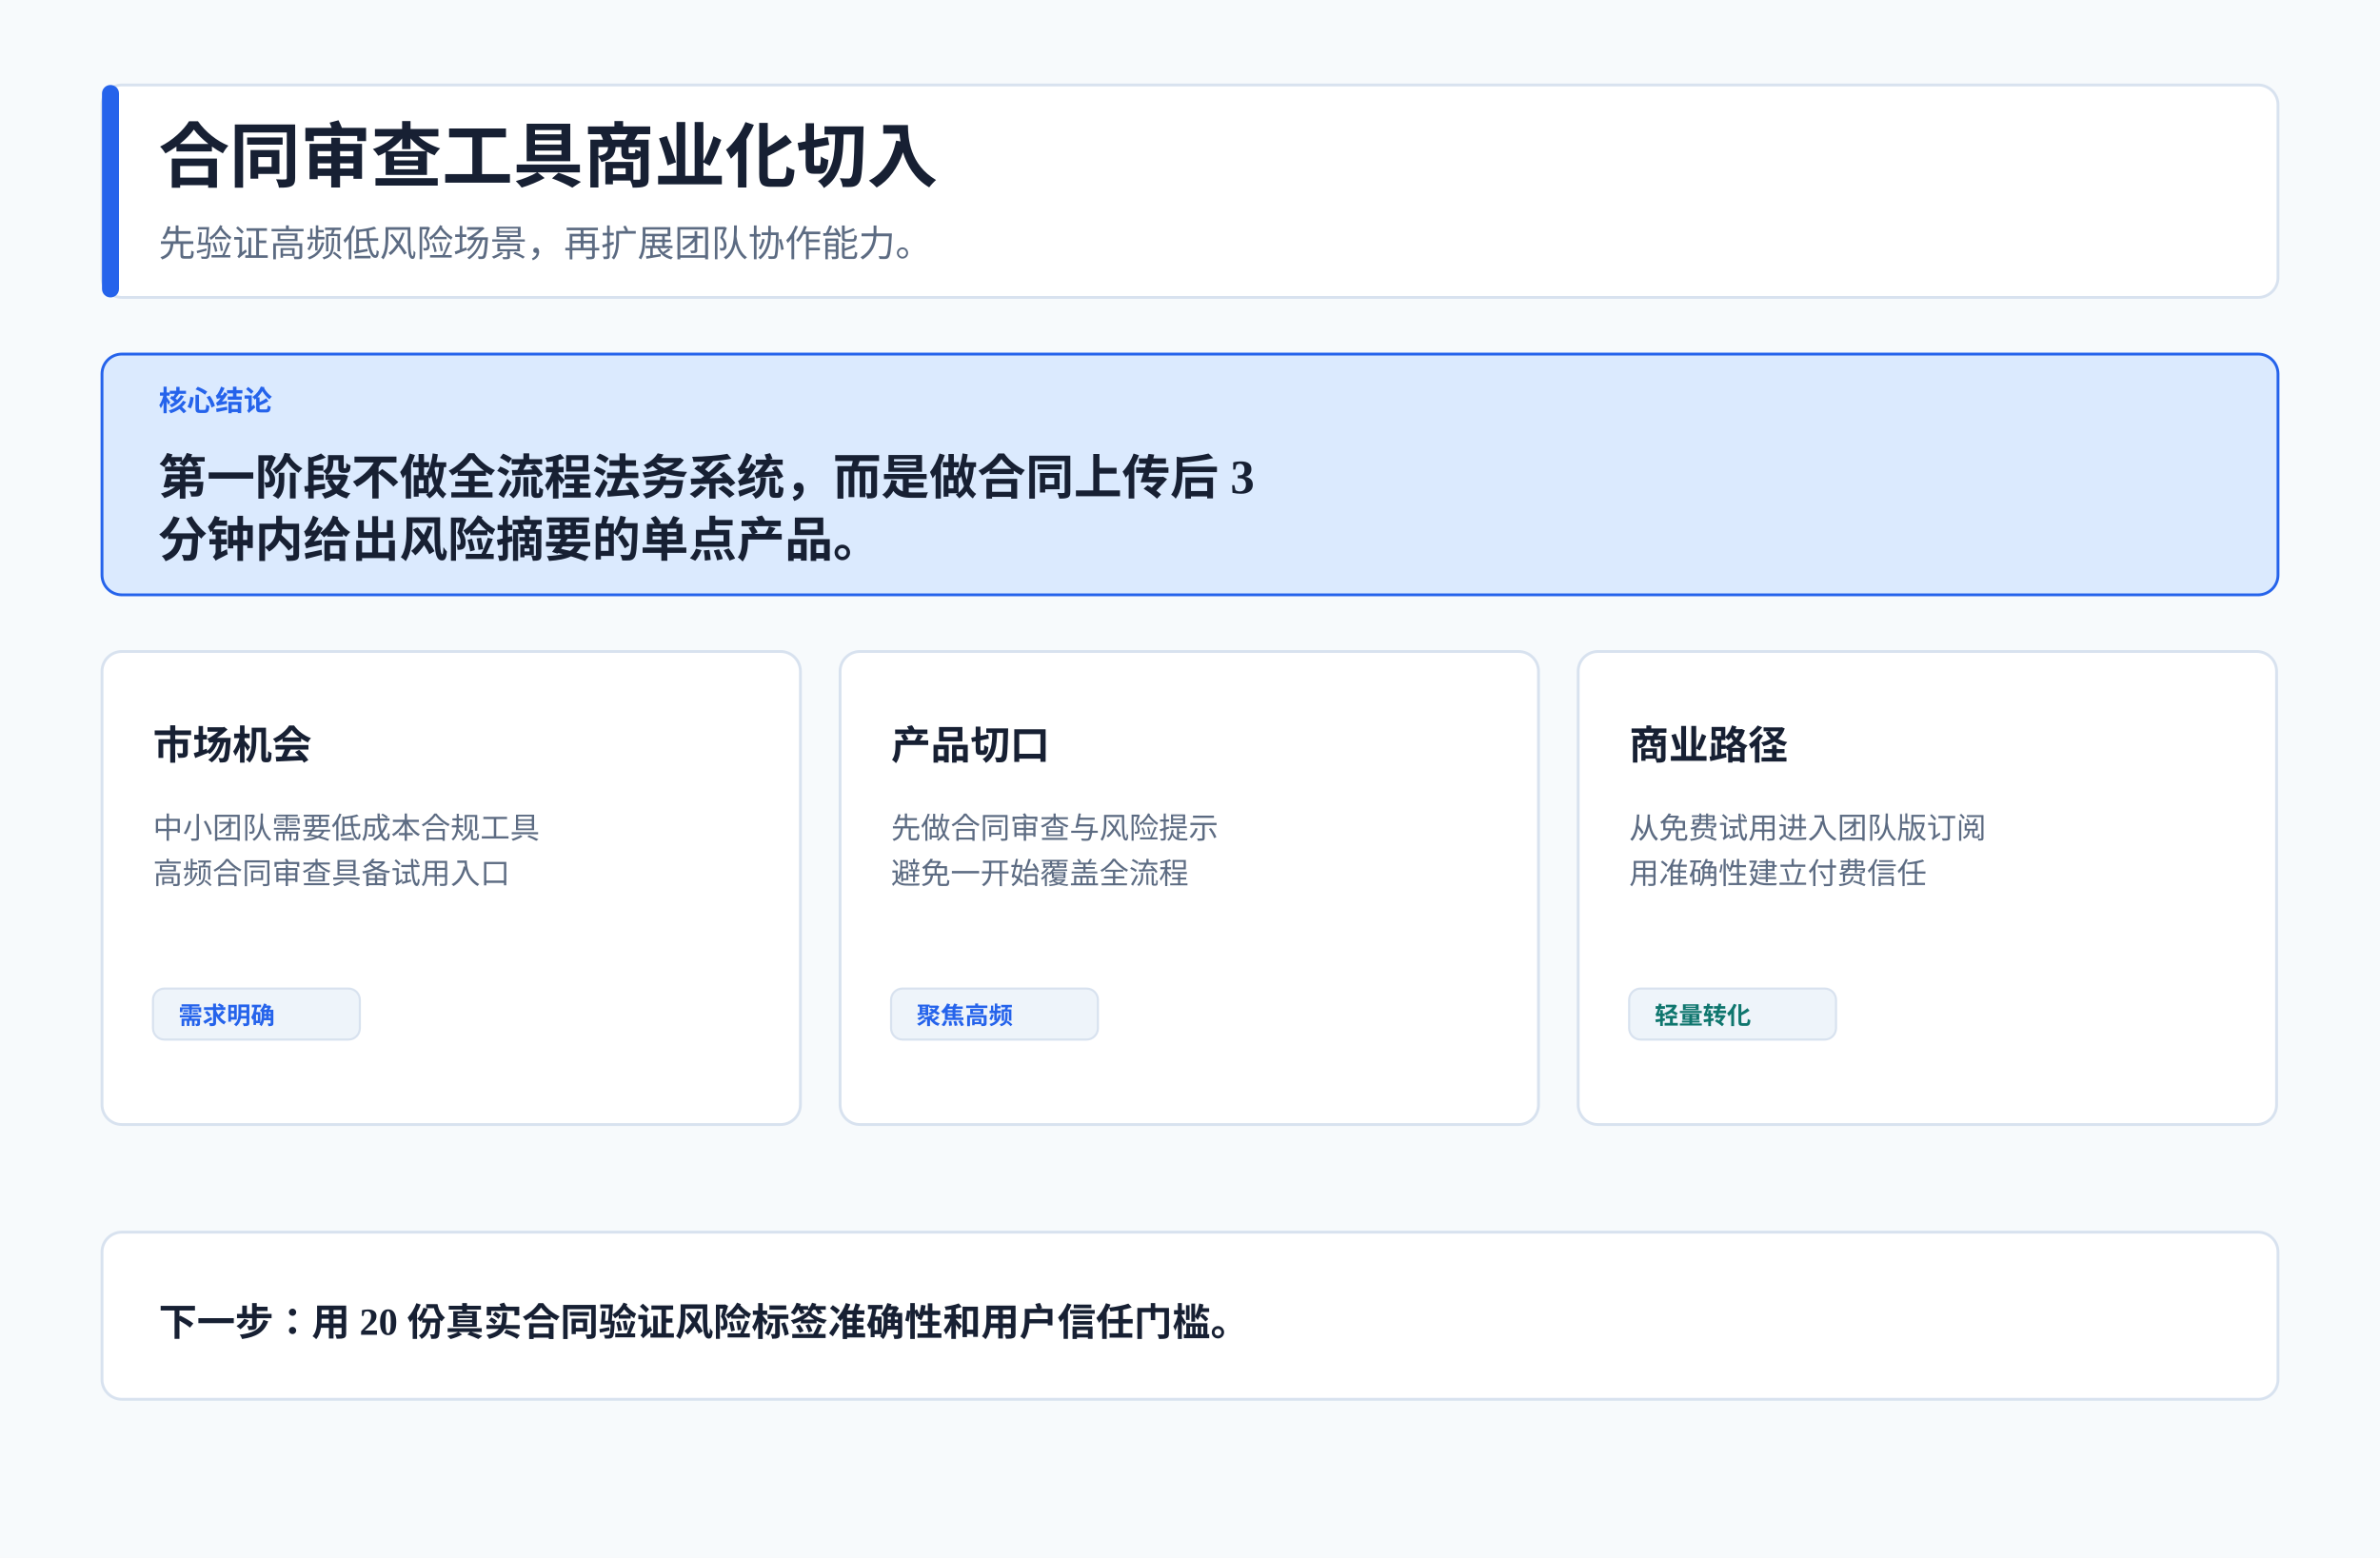
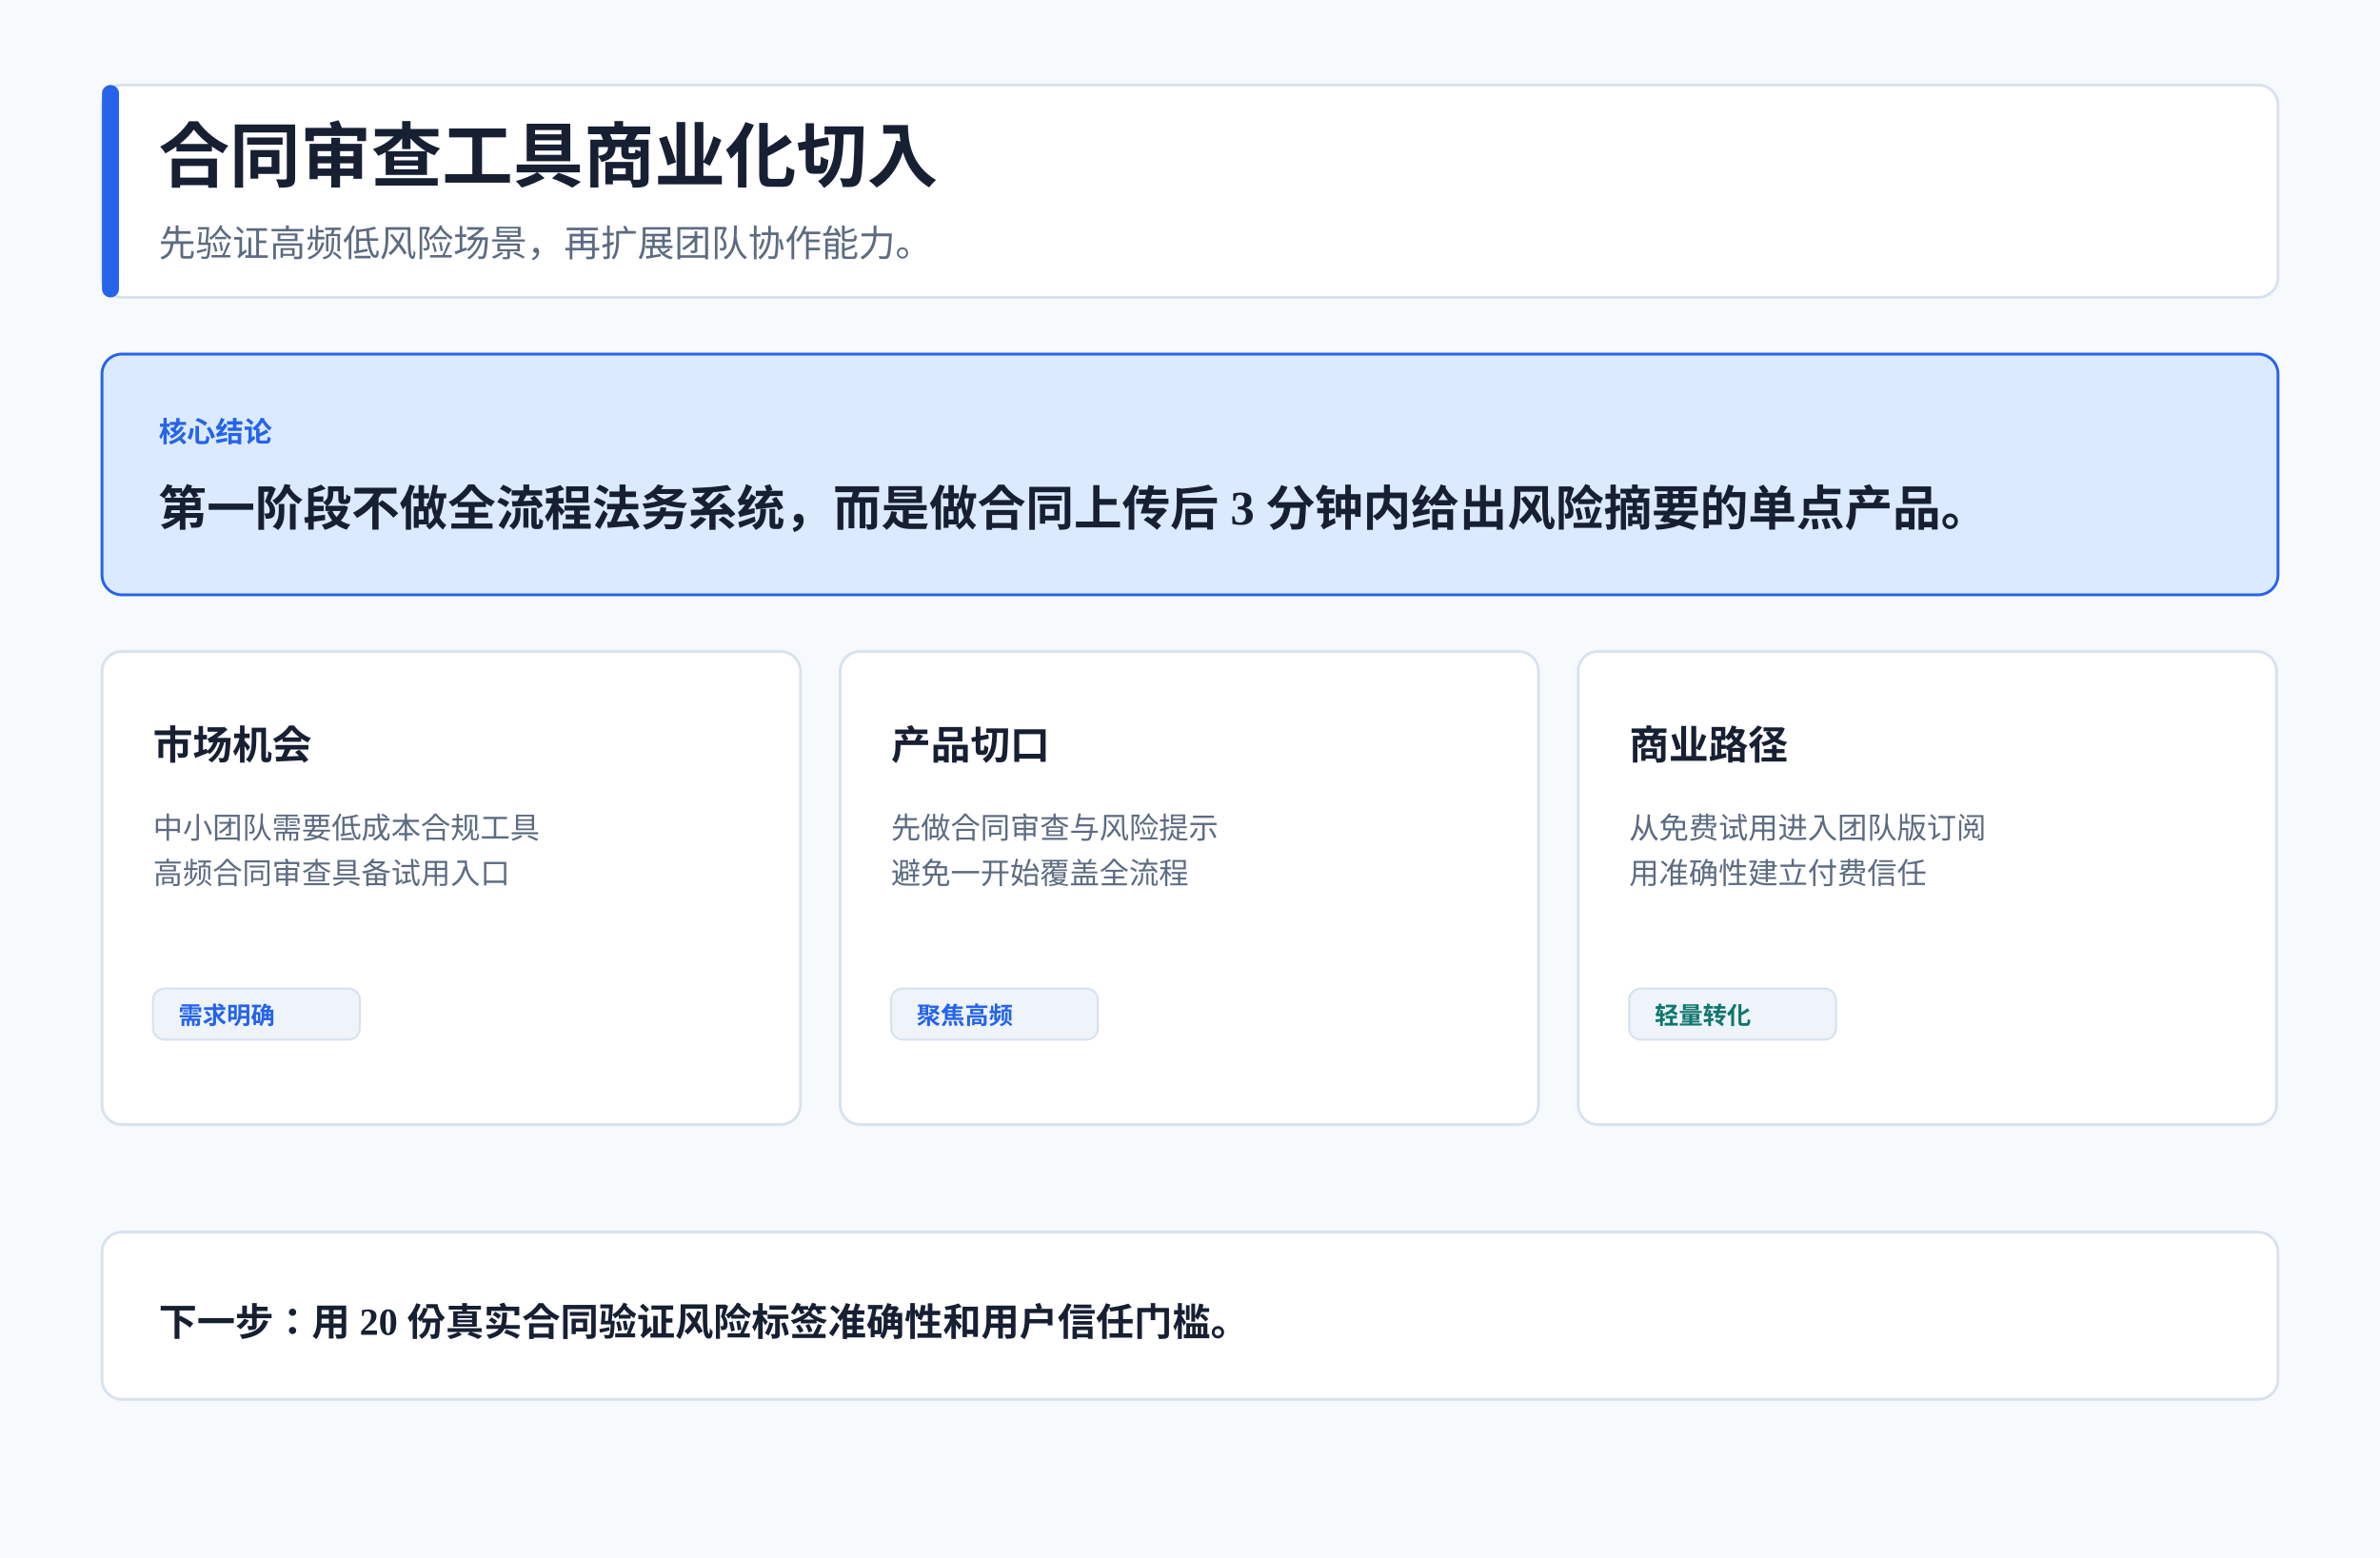
<svg xmlns="http://www.w3.org/2000/svg" width="1680" height="1100" viewBox="0 0 1680 1100">
  <defs>
    <marker id="arrow" markerWidth="12" markerHeight="12" refX="9" refY="4" orient="auto" markerUnits="strokeWidth">
      <path d="M0 0 L10 4 L0 8 z" fill="#2563EB" />
    </marker>
  </defs>
  <rect x="0" y="0" width="1680" height="1100" fill="#F7FAFC" />
  <rect x="72" y="60" width="1536" height="150" rx="14" fill="#FFFFFF" stroke="#D8E2EF" stroke-width="2" />
  <rect x="72" y="60" width="12" height="150" rx="6" fill="#2563EB" />
  <text x="112" y="128" font-size="50" fill="#172033" font-weight="700">
    <tspan x="112" dy="0">合同审查工具商业化切入</tspan>
  </text>
  <text x="112" y="181" font-size="26" fill="#5C6B82" font-weight="400">
    <tspan x="112" dy="0">先验证高频低风险场景，再扩展团队协作能力。</tspan>
  </text>
  <rect x="72" y="250" width="1536" height="170" rx="14" fill="#DBEAFE" stroke="#2563EB" stroke-width="2" />
-   <text x="112" y="290" font-size="20" fill="#2563EB" font-weight="700">
+   <text x="112" y="312" font-size="20" fill="#2563EB" font-weight="700">
    <tspan x="112" dy="0">核心结论</tspan>
  </text>
-   <text x="112" y="349" font-size="34" fill="#172033" font-weight="700">
-     <tspan x="112" dy="0">第一阶段不做全流程法务系统，而是做合同上传后 3</tspan>
-     <tspan x="112" dy="44">分钟内给出风险摘要的单点产品。</tspan>
+   <text x="112" y="371" font-size="34" fill="#172033" font-weight="700">
+     <tspan x="112" dy="0">第一阶段不做全流程法务系统，而是做合同上传后 3 分钟内给出风险摘要的单点产品。</tspan>
  </text>
  <rect x="72" y="460" width="493" height="334" rx="14" fill="#FFFFFF" stroke="#D8E2EF" stroke-width="2" />
  <text x="108" y="536" font-size="28" fill="#172033" font-weight="700">
    <tspan x="108" dy="0">市场机会</tspan>
  </text>
  <text x="108" y="592" font-size="21" fill="#5C6B82" font-weight="400">
    <tspan x="108" dy="0">中小团队需要低成本合规工具</tspan>
    <tspan x="108" dy="32">高频合同审查具备试用入口</tspan>
  </text>
  <rect x="108" y="698" width="146" height="36" rx="8" fill="#EEF4FA" stroke="#D8E2EF" stroke-width="1.5" />
  <text x="126" y="723" font-size="17" fill="#2563EB" font-weight="700">
    <tspan x="126" dy="0">需求明确</tspan>
  </text>
  <rect x="593" y="460" width="493" height="334" rx="14" fill="#FFFFFF" stroke="#D8E2EF" stroke-width="2" />
  <text x="629" y="536" font-size="28" fill="#172033" font-weight="700">
    <tspan x="629" dy="0">产品切口</tspan>
  </text>
  <text x="629" y="592" font-size="21" fill="#5C6B82" font-weight="400">
    <tspan x="629" dy="0">先做合同审查与风险提示</tspan>
    <tspan x="629" dy="32">避免一开始覆盖全流程</tspan>
  </text>
  <rect x="629" y="698" width="146" height="36" rx="8" fill="#EEF4FA" stroke="#D8E2EF" stroke-width="1.5" />
  <text x="647" y="723" font-size="17" fill="#2563EB" font-weight="700">
    <tspan x="647" dy="0">聚焦高频</tspan>
  </text>
  <rect x="1114" y="460" width="493" height="334" rx="14" fill="#FFFFFF" stroke="#D8E2EF" stroke-width="2" />
  <text x="1150" y="536" font-size="28" fill="#172033" font-weight="700">
    <tspan x="1150" dy="0">商业路径</tspan>
  </text>
  <text x="1150" y="592" font-size="21" fill="#5C6B82" font-weight="400">
    <tspan x="1150" dy="0">从免费试用进入团队版订阅</tspan>
    <tspan x="1150" dy="32">用准确性建立付费信任</tspan>
  </text>
  <rect x="1150" y="698" width="146" height="36" rx="8" fill="#EEF4FA" stroke="#D8E2EF" stroke-width="1.5" />
  <text x="1168" y="723" font-size="17" fill="#0F766E" font-weight="700">
    <tspan x="1168" dy="0">轻量转化</tspan>
  </text>
  <rect x="72" y="870" width="1536" height="118" rx="14" fill="#FFFFFF" stroke="#D8E2EF" stroke-width="2" />
  <text x="112" y="943" font-size="27" fill="#172033" font-weight="700">
    <tspan x="112" dy="0">下一步：用 20 份真实合同验证风险标签准确性和用户信任门槛。</tspan>
  </text>
</svg>
